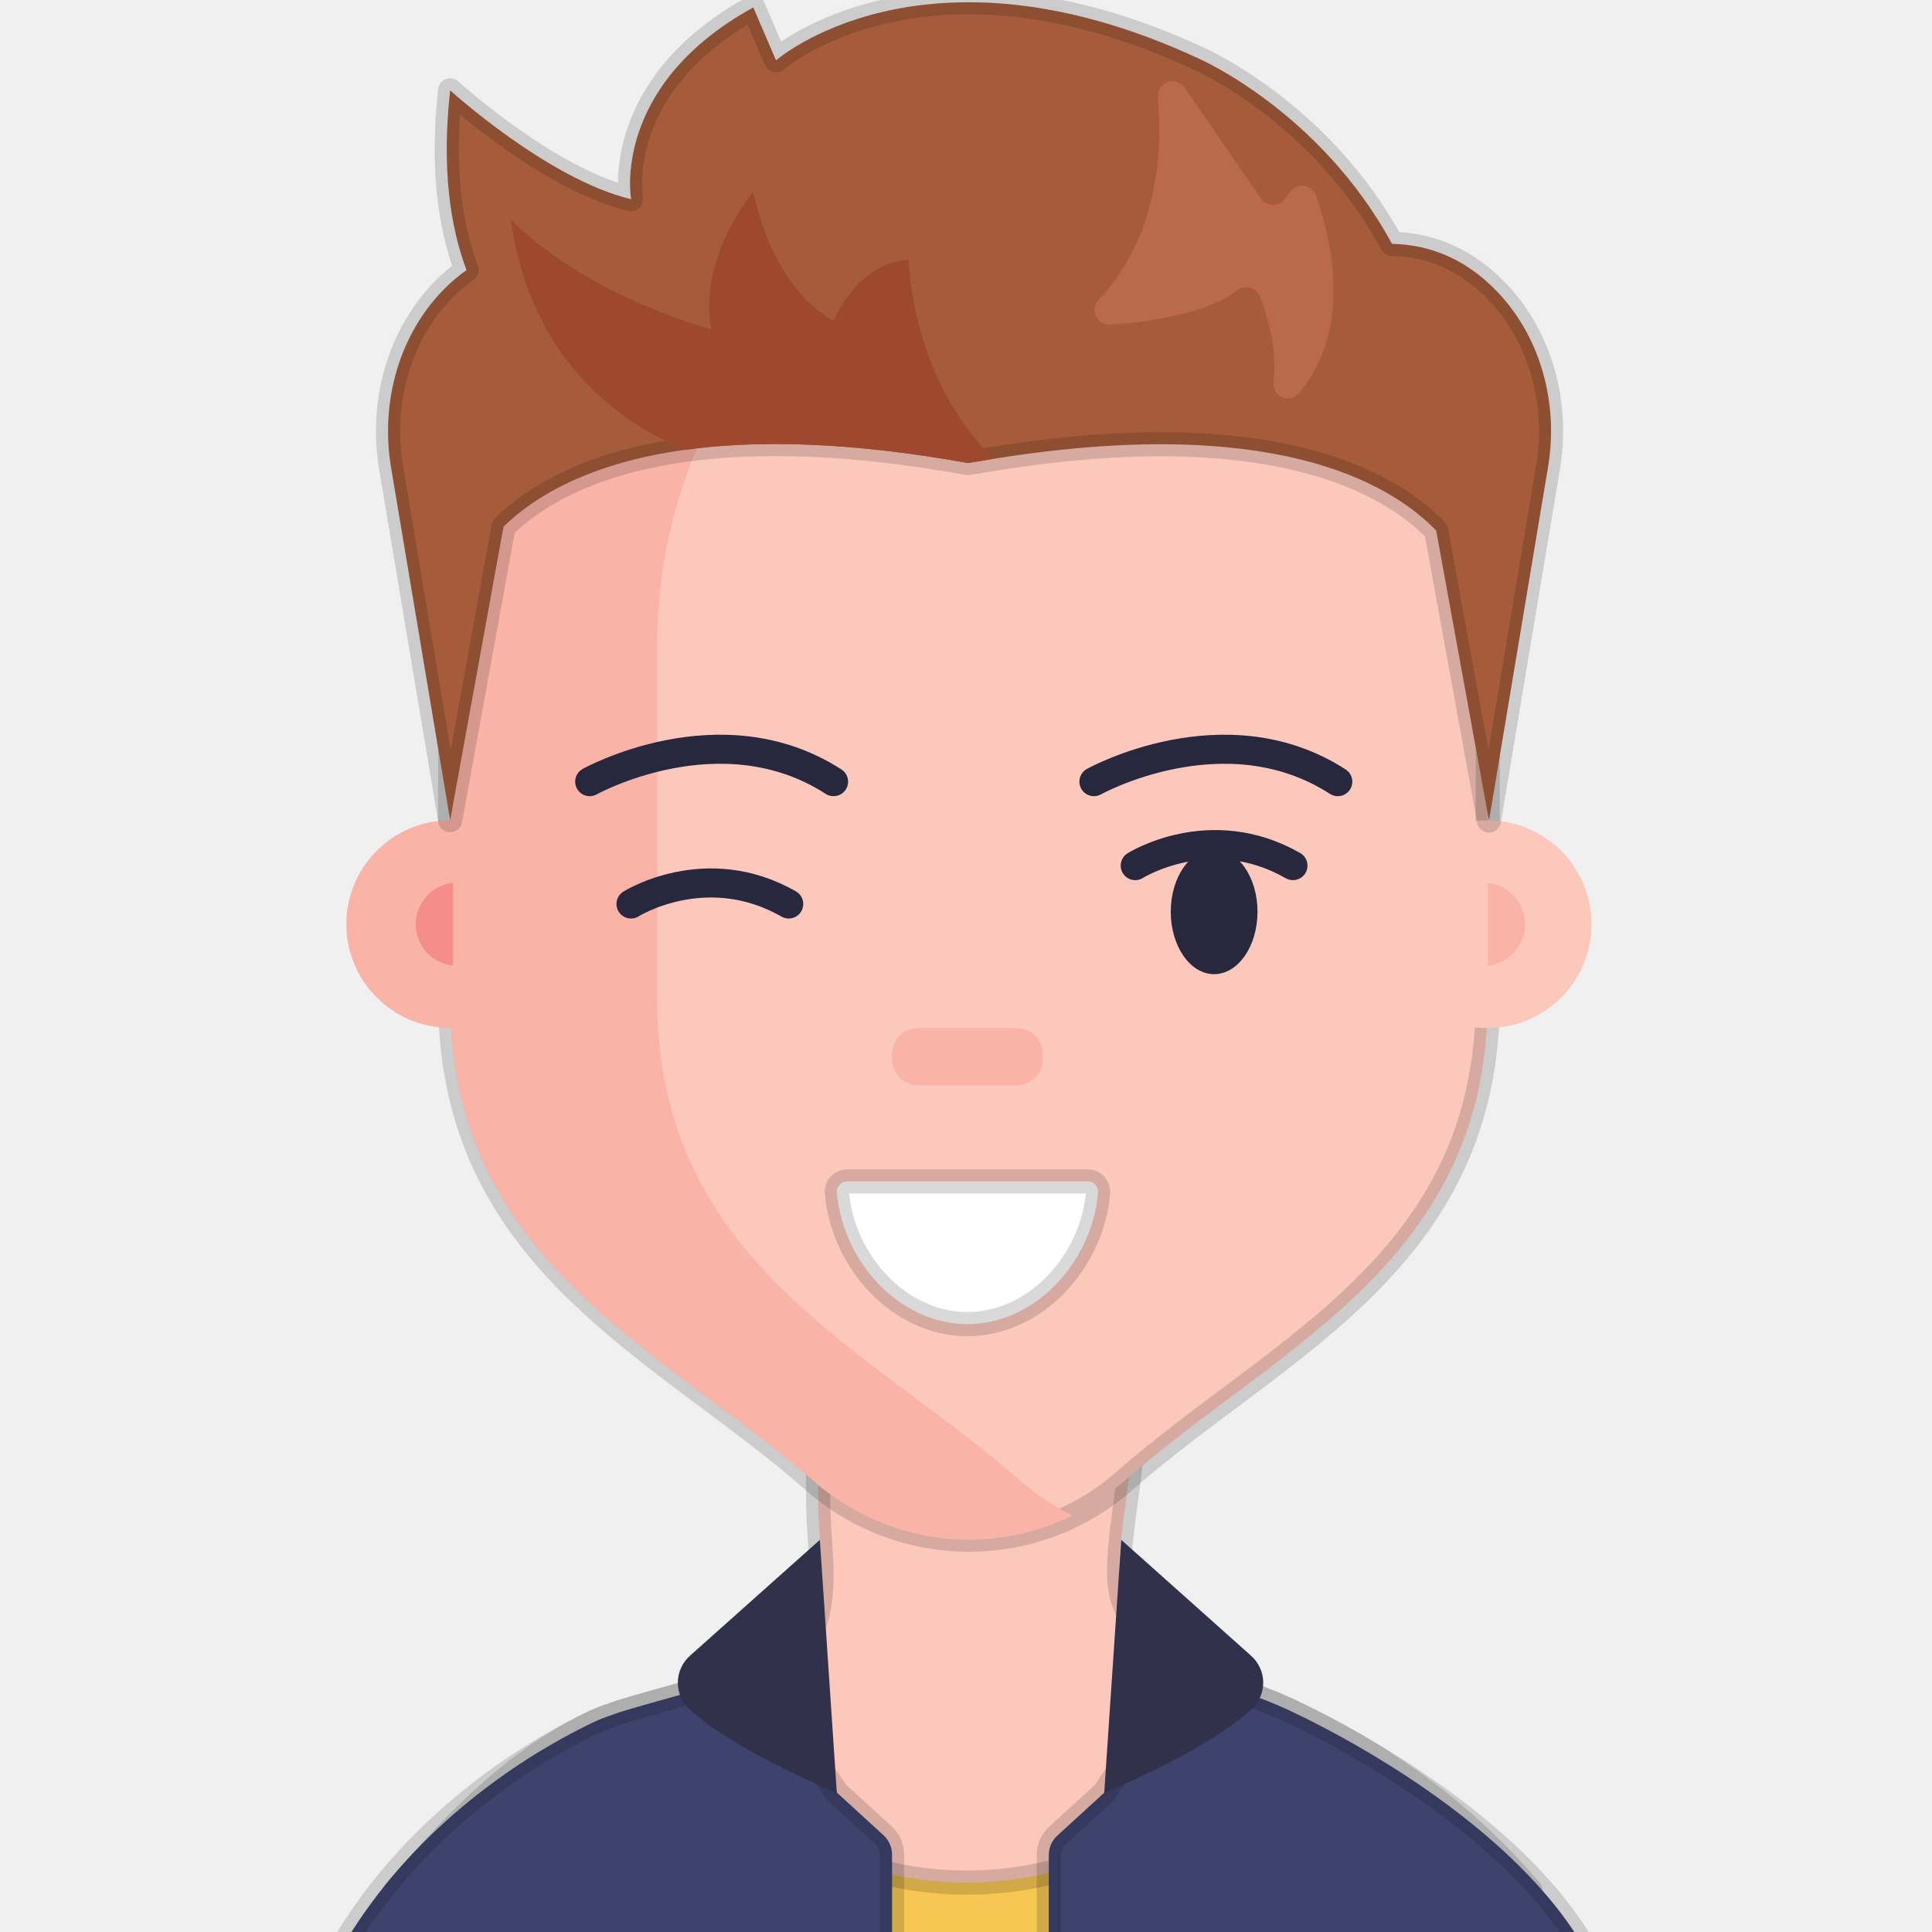
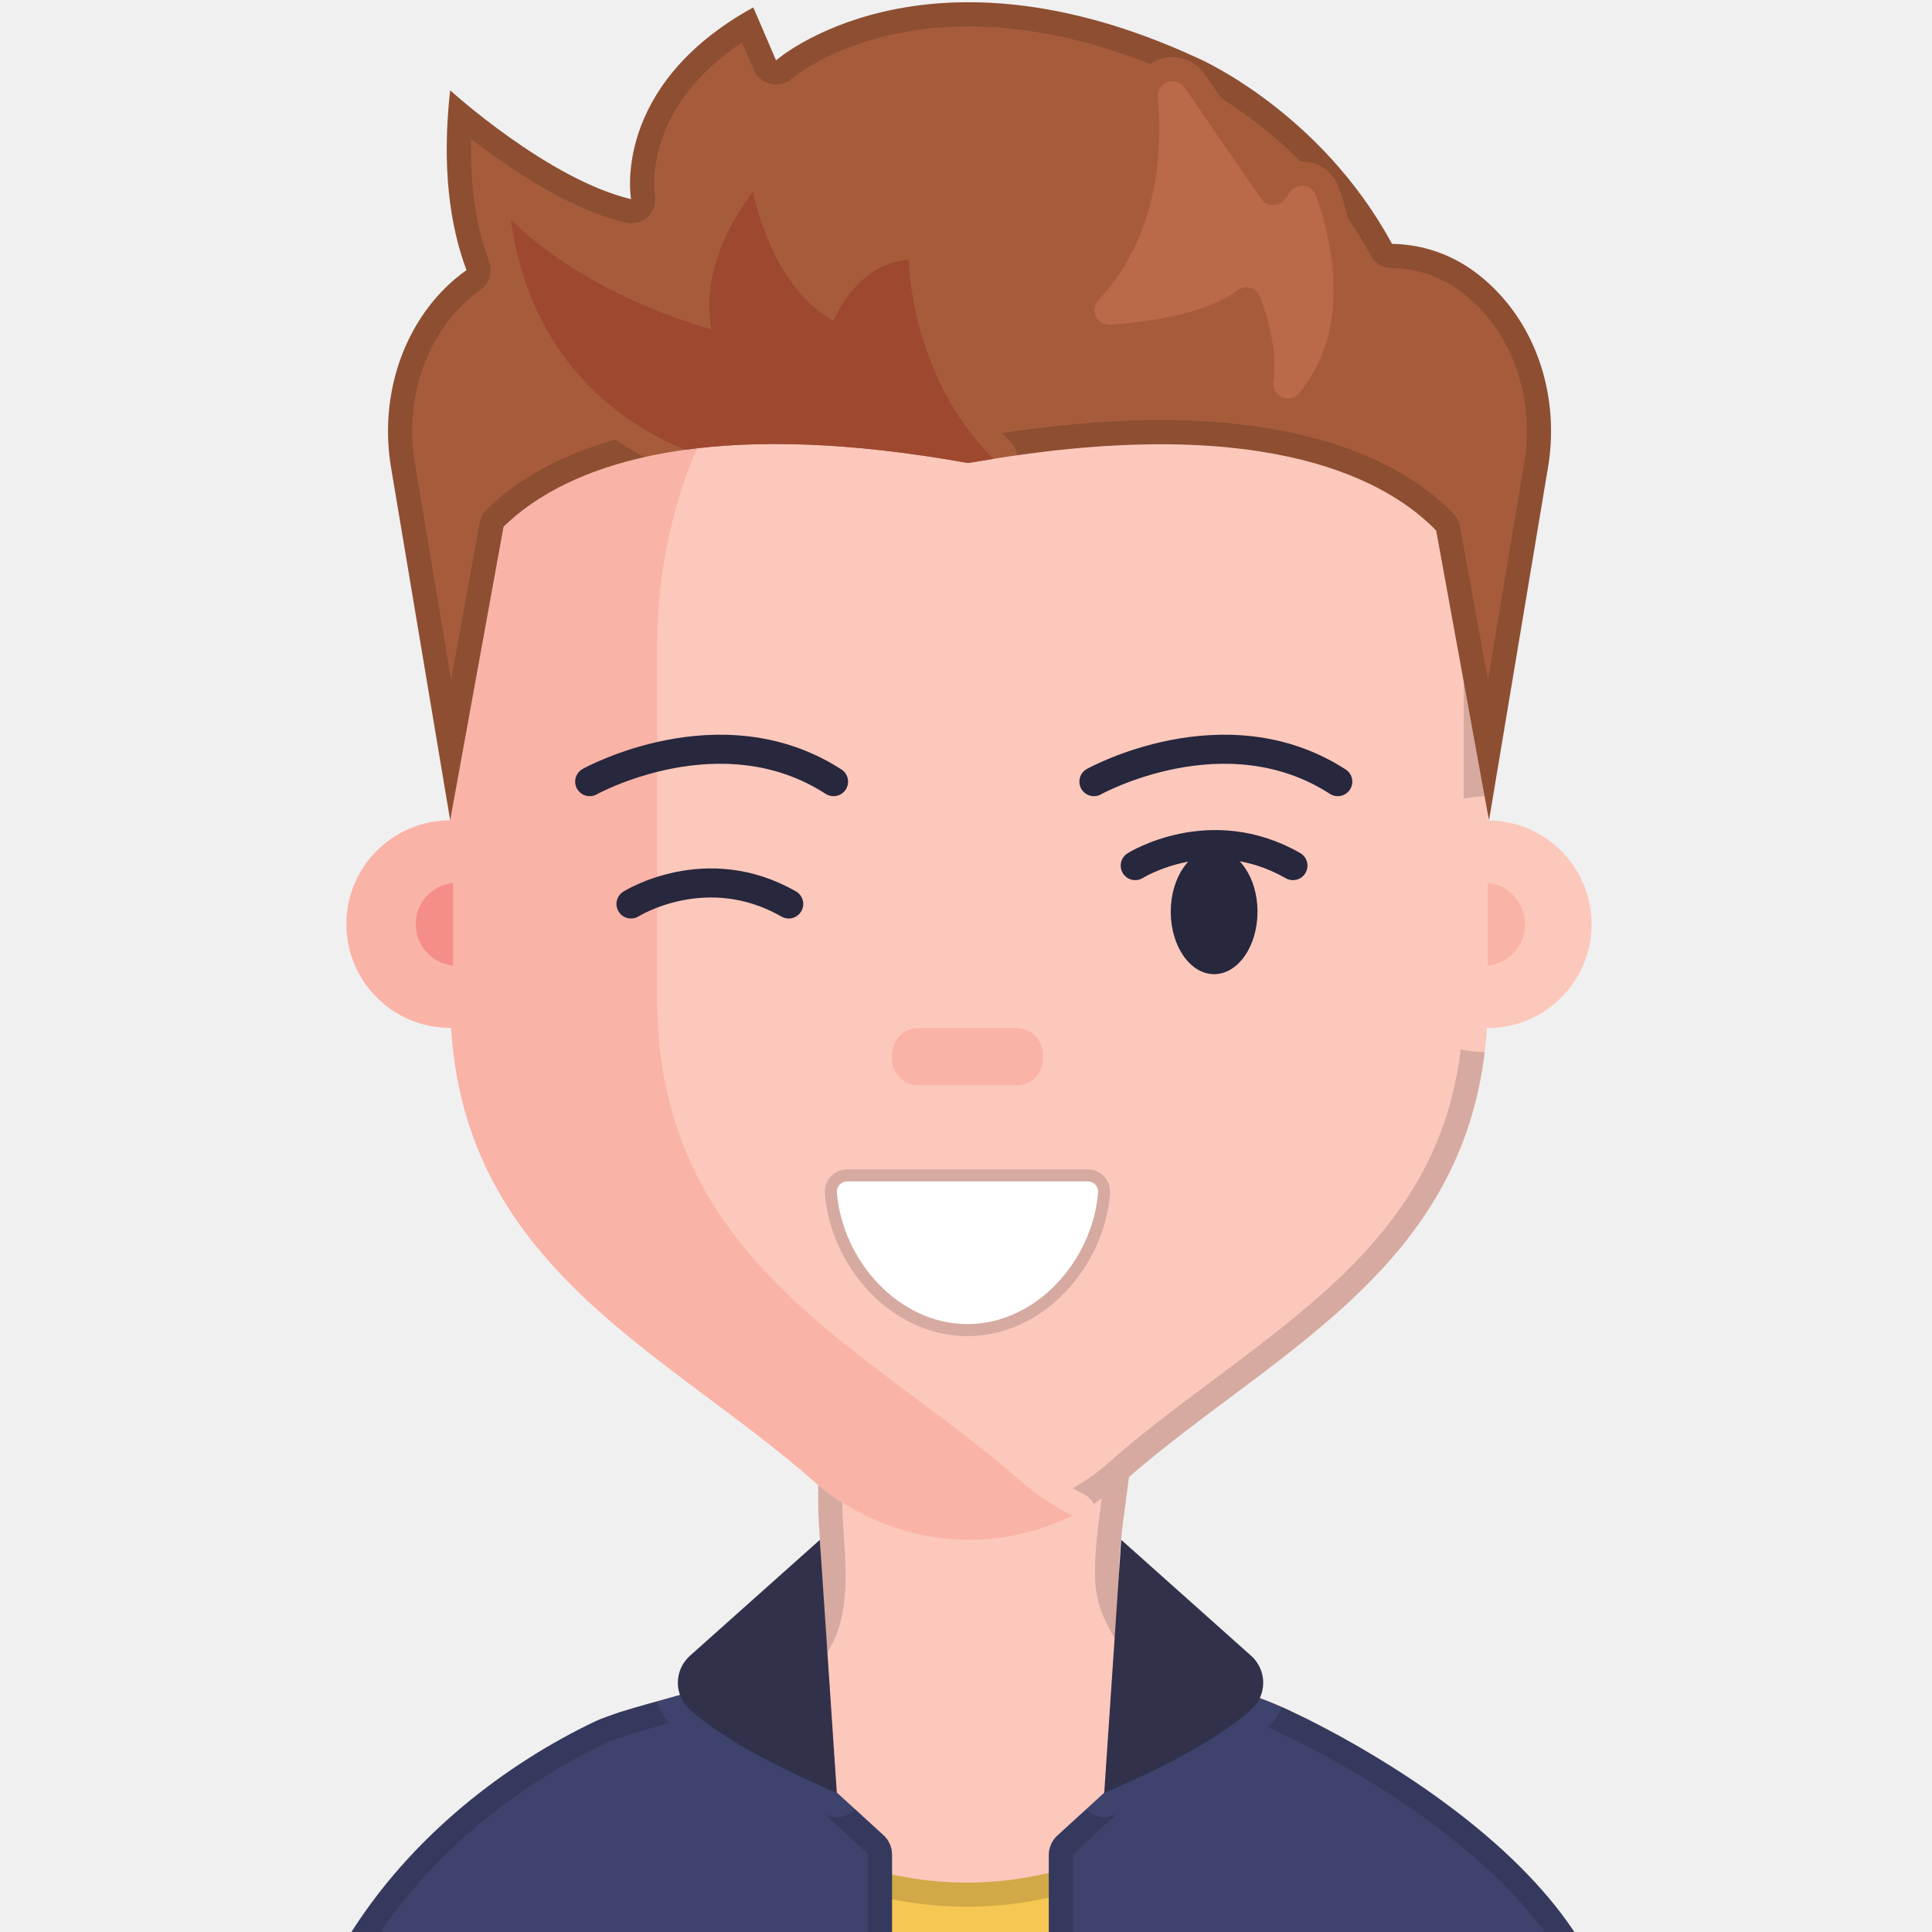
<svg xmlns="http://www.w3.org/2000/svg" id="Layer_1" viewBox="0 0 160 160">
  <defs>
    <style>.cls-1{fill:#fab3a7;}.cls-2{fill:#fcc8bc;}.cls-3{fill:none;stroke:#27273d;stroke-linecap:round;stroke-width:2.406px;}.cls-4{fill:#32314b;}.cls-5{fill:#9e4830;}.cls-6{fill:#3e436d;}.cls-7{fill:#fff;}.cls-8{fill:#a65c3b;}.cls-9{fill:#f6c752;}.cls-10{fill:#f58d89;}.cls-11{fill:#ba6949;}.cls-12{fill:#27273d;}</style>
  </defs>
  <g id="Avatars">
    <g id="Artboard">
      <g id="Men">
        <g id="Avatar-Users2_6">
          <g id="Icons">
-             <path id="Path" class="cls-2" d="M126.75,156.57c-.213.137-.426.268-.643.402-7.707,4.752-16.105,8.279-24.894,10.453-3.142.78-6.326,1.382-9.536,1.805l-.217.031c-.857.11-1.716.209-2.578.296-.674.069-1.349.128-2.025.179-.464.038-.928.069-1.392.1-1.81.11-3.632.165-5.466.165-1.403,0-2.796-.032-4.18-.096-.653-.031-1.299-.069-1.946-.113-.553-.038-1.1-.083-1.65-.131-1.068-.092-2.131-.206-3.19-.344-12.773-1.583-24.039-4.967-34.922-11.839-.464-.292-.928-.591-1.375-.89,4.579-5.156,9.312-10.587,16.552-14.025.285-.134.636-.272,1.048-.419.302-.107.626-.213.983-.344,1.375-.433,3.156-.914,5.005-1.437,2.138-.598,4.373-1.251,6.225-1.946,1.794-.67,3.231-1.375,3.878-2.124,1.695-1.966,1.698-4.995,1.533-7.906-.083-1.375-.199-2.702-.199-3.891v-1.533c-.138-8.738-1.306-6.119,5.473-8.391.252-.072.51-.124.77-.155,3.654-.54,17.218-1.224,18.7.155,1.375,1.286,1.213,4.39.794,7.762-.344,2.777-.859,5.73-.811,7.996v.027c-.012.795.113,1.586.371,2.337,1.162,2.984,2.98,4.513,5.228,5.603,1.784.873,3.843,1.468,6.064,2.32.773.292,1.561.615,2.372.99.076.034.144.065.217.107.908.423,1.798.866,2.657,1.32,7.116,3.737,12.705,8.308,17.153,13.537Z" stroke="#000" stroke-opacity="0.15" stroke-width="2" stroke-linejoin="round" />
-             <path id="Path-2" class="cls-2" d="M123.213,53.469v29.219c0,21.804-17.352,28.786-30.002,39.875-7.385,6.595-18.544,6.595-25.929,0-12.65-11.086-30.002-18.067-30.002-39.875v-29.511c.1-15.256,8.284-28.466,20.237-35.062.385-.217.78-.423,1.172-.619,4.524-2.297,9.488-3.598,14.558-3.816.516-.028,1.031-.038,1.554-.038h10.883c8.793.021,17.276,3.252,23.856,9.085,1.006.88,1.966,1.813,2.874,2.795,6.485,7.048,10.287,16.152,10.739,25.719h0c.041.753.062,1.488.062,2.228Z" stroke="#000" stroke-opacity="0.15" stroke-width="2" stroke-linejoin="round" />
-             <path id="Path-3" class="cls-1" d="M54.425,82.705v-29.236c0-20.869,15.125-37.995,34.375-39.679-1.031-.1-2.062-.144-3.135-.144h-10.862c-20.725,0-37.524,17.834-37.524,39.823v14.468c-4.746,0-8.594,3.848-8.594,8.594s3.848,8.594,8.594,8.594h.083c1.248,19.907,17.748,26.782,29.92,37.438,6.163,5.404,14.565,6.39,21.539,2.939-1.59-.782-3.069-1.77-4.4-2.939-12.65-11.072-29.996-18.061-29.996-39.858Z" />
-             <circle id="Oval" class="cls-2" cx="123.209" cy="76.541" r="8.597" />
+             <g fill="#fcc8bc">
+               <path d="M126.75,156.57c-.213.137-.426.268-.643.402-7.707,4.752-16.105,8.279-24.894,10.453-3.142.78-6.326,1.382-9.536,1.805l-.217.031c-.857.11-1.716.209-2.578.296-.674.069-1.349.128-2.025.179-.464.038-.928.069-1.392.1-1.81.11-3.632.165-5.466.165-1.403,0-2.796-.032-4.18-.096-.653-.031-1.299-.069-1.946-.113-.553-.038-1.1-.083-1.65-.131-1.068-.092-2.131-.206-3.19-.344-12.773-1.583-24.039-4.967-34.922-11.839-.464-.292-.928-.591-1.375-.89,4.579-5.156,9.312-10.587,16.552-14.025.285-.134.636-.272,1.048-.419.302-.107.626-.213.983-.344,1.375-.433,3.156-.914,5.005-1.437,2.138-.598,4.373-1.251,6.225-1.946,1.794-.67,3.231-1.375,3.878-2.124,1.695-1.966,1.698-4.995,1.533-7.906-.083-1.375-.199-2.702-.199-3.891v-1.533c-.138-8.738-1.306-6.119,5.473-8.391.252-.072.51-.124.77-.155,3.654-.54,17.218-1.224,18.7.155,1.375,1.286,1.213,4.39.794,7.762-.344,2.777-.859,5.73-.811,7.996v.027c-.012.795.113,1.586.371,2.337,1.162,2.984,2.98,4.513,5.228,5.603,1.784.873,3.843,1.468,6.064,2.32.773.292,1.561.615,2.372.99.076.034.144.065.217.107.908.423,1.798.866,2.657,1.32,7.116,3.737,12.705,8.308,17.153,13.537Z" id="ab0" />
+             </g>
+             <mask id="am0" maskUnits="userSpaceOnUse" x="0" y="0" width="160" height="160">
+               <use href="#ab0" fill="#fff" />
+             </mask>
+             <use href="#ab0" fill="none" stroke="#000" stroke-opacity="0.15" stroke-width="4" stroke-linejoin="round" mask="url(#am0)" />
+             <g fill="#fcc8bc">
+               <path d="M123.213,53.469v29.219c0,21.804-17.352,28.786-30.002,39.875-7.385,6.595-18.544,6.595-25.929,0-12.65-11.086-30.002-18.067-30.002-39.875v-29.511c.1-15.256,8.284-28.466,20.237-35.062.385-.217.78-.423,1.172-.619,4.524-2.297,9.488-3.598,14.558-3.816.516-.028,1.031-.038,1.554-.038h10.883c8.793.021,17.276,3.252,23.856,9.085,1.006.88,1.966,1.813,2.874,2.795,6.485,7.048,10.287,16.152,10.739,25.719h0c.041.753.062,1.488.062,2.228Z" id="ab1" />
+             </g>
+             <mask id="am1" maskUnits="userSpaceOnUse" x="0" y="0" width="160" height="160">
+               <use href="#ab1" fill="#fff" />
+               <use href="#ab2" fill="#000" stroke="#000" stroke-width="4" stroke-linejoin="round" />
+               <use href="#ab3" fill="#000" stroke="#000" stroke-width="4" stroke-linejoin="round" />
+               <use href="#ab10" fill="#000" stroke="#000" stroke-width="4" stroke-linejoin="round" />
+             </mask>
+             <use href="#ab1" fill="none" stroke="#000" stroke-opacity="0.15" stroke-width="4" stroke-linejoin="round" mask="url(#am1)" />
+             <g fill="#fab3a7">
+               <path d="M54.425,82.705v-29.236c0-20.869,15.125-37.995,34.375-39.679-1.031-.1-2.062-.144-3.135-.144h-10.862c-20.725,0-37.524,17.834-37.524,39.823v14.468c-4.746,0-8.594,3.848-8.594,8.594s3.848,8.594,8.594,8.594h.083c1.248,19.907,17.748,26.782,29.92,37.438,6.163,5.404,14.565,6.39,21.539,2.939-1.59-.782-3.069-1.77-4.4-2.939-12.65-11.072-29.996-18.061-29.996-39.858Z" id="ab2" />
+             </g>
+             <g fill="#fcc8bc">
+               <circle cx="123.209" cy="76.541" r="8.597" id="ab3" />
+             </g>
            <path id="Path-4" class="cls-3" d="M48.836,64.733s10.838-6.04,20.195,0" />
            <path id="Path-5" class="cls-3" d="M90.594,64.733s10.838-6.04,20.195,0" />
            <ellipse id="Oval-2" class="cls-12" cx="100.549" cy="75.506" rx="3.592" ry="5.17" />
            <rect id="Rectangle" class="cls-1" x="73.874" y="85.142" width="12.492" height="4.737" rx="2.172" ry="2.172" />
            <path id="Path-6" class="cls-3" d="M52.256,74.864s6.208-3.919,13.062,0" />
            <path id="Path-7" class="cls-3" d="M94.015,71.687s6.208-3.919,13.062,0" />
-             <path id="Path-8" class="cls-10" d="M37.523,73.121c-1.757.176-3.094,1.655-3.094,3.42s1.337,3.244,3.094,3.42v-6.841Z" />
+             <g fill="#f58d89">
+               <path d="M37.523,73.121c-1.757.176-3.094,1.655-3.094,3.42s1.337,3.244,3.094,3.42v-6.841Z" id="ab10" />
+             </g>
            <path id="Path-9" class="cls-1" d="M123.209,79.961c1.757-.176,3.094-1.655,3.094-3.42s-1.337-3.244-3.094-3.42v6.841Z" />
-             <path id="Path-10" class="cls-7" d="M70.148,97.84c-.236 0-.461.099-.621.273-.16.174-.24.406-.221.642.461,5.658,5.125,10.9,10.814,10.9h0c5.689,0,10.357-5.242,10.818-10.9.018-.235-.062-.467-.222-.641-.16-.173-.384-.273-.62-.274h-19.948Z" stroke="#000" stroke-opacity="0.15" stroke-width="2" stroke-linejoin="round" />
-             <path id="Path-11" class="cls-8" d="M128.201,38.687l-4.888,29.257-4.373-24.001c-3.877-4.022-13.64-9.649-36.664-5.943-.688.11-1.403.23-2.118.344-10.007-1.801-17.634-1.894-23.43-1.093-8.078,1.117-12.595,3.977-15.029,6.37l-4.417,24.3-4.898-29.219c-.914-5.466.712-11.137,4.531-14.895.533-.525,1.108-1.005,1.719-1.437-1.375-3.671-2.062-8.508-1.354-14.888,0,0,8.109,7.38,14.984,9.013,0,0-1.719-9.357,10.12-15.881l1.884,4.386s12.196-10.722,34.983-.162c0,0,10.082,4.376,16.029,15.359,3.871.076,6.744,1.849,8.834,4.087,3.513,3.747,4.964,9.185,4.087,14.403Z" stroke="#000" stroke-opacity="0.15" stroke-width="2" stroke-linejoin="round" />
-             <path id="Path-12" class="cls-5" d="M82.276,38c-.688.11-1.403.23-2.118.344-10.007-1.801-17.634-1.894-23.43-1.093-5.345-2.214-12.794-7.367-14.438-19.109,0,0,5.139,5.775,16.651,9.147,0,0-1.482-5.026,3.438-11.419,0,0,1.375,7.807,6.652,10.697,0,0,1.898-4.812,6.229-5.057,0,.024.093,9.615,7.016,16.49Z" />
-             <path id="Path-13" class="cls-11" d="M95.892,8.039c.416,4.744-.062,11.615-4.902,16.792-.356.361-.451.905-.237,1.364.214.46.691.738,1.196.698,3.211-.227,7.906-.894,10.515-2.839.301-.236.697-.317,1.066-.217s.671.367.814.723c.653,1.698,1.461,4.469,1.114,7.085-.06.537.243,1.05.743,1.256s1.076.057,1.413-.366c2.324-2.836,4.273-7.906,1.375-16.345-.148-.426-.52-.734-.966-.802-.446-.067-.892.118-1.159.482l-.45.612c-.233.316-.604.5-.996.494-.392-.006-.758-.202-.98-.525l-6.339-9.202c-.313-.452-.89-.637-1.407-.451s-.845.695-.8,1.242Z" />
-             <path id="Path-14" class="cls-9" d="M91.45,153.624v15.637c-.857.11-1.716.209-2.578.296-.674.069-1.349.128-2.025.179-.464.038-.928.069-1.392.1-1.804.11-3.622.165-5.455.165-1.403,0-2.796-.032-4.18-.096-.653-.031-1.299-.069-1.946-.113-.553-.038-1.1-.083-1.65-.131-1.068-.092-2.131-.206-3.19-.344v-15.692c1.543.729,3.168,1.272,4.84,1.616,4.279.934,8.714.888,12.973-.134,1.569-.379,3.107-.874,4.603-1.482Z" stroke="#000" stroke-opacity="0.15" stroke-width="2" stroke-linejoin="round" />
-             <path id="Path-15" class="cls-6" d="M73.875,153.613v16.177c-.554-.038-1.1-.083-1.65-.131-1.068-.092-2.131-.206-3.19-.344-12.773-1.583-28.039-.967-38.922-7.839-.464-.292-.928-.591-1.375-.89,5.263-8.587,13.312-14.587,20.552-18.025.285-.134.636-.272,1.048-.419.302-.107.626-.213.983-.344,1.375-.433,3.156-.914,5.005-1.437,2.138-.598,4.373-1.251,6.225-1.946l6.758,10.041,3.86,3.53c.456.416.713,1.008.705,1.626Z" stroke="#000" stroke-opacity="0.15" stroke-width="2" stroke-linejoin="round" />
-             <path id="Path-16" class="cls-6" d="M130.75,160.57c-.213.137-.426.268-.643.402-7.707,4.752-20.105,4.279-28.894,6.453-3.142.78-6.326,1.382-9.536,1.805l-.217.031c-.857.11-1.716.209-2.578.296-.674.069-1.349.128-2.025.179v-16.122c.002-.608.259-1.188.708-1.598l3.86-3.53.034-.052,6.813-10.123c1.784.873,3.843,1.468,6.064,2.32.773.292,1.561.615,2.372.99.076.034.144.065.217.107.908.423,1.798.866,2.657,1.32,7.129,3.723,16.417,9.953,21.167,17.523Z" stroke="#000" stroke-opacity="0.15" stroke-width="2" stroke-linejoin="round" />
-             <path id="Path-17" class="cls-4" d="M67.897,127.523l-10.756,9.598c-.634.563-.999,1.368-1.005,2.215-.006.848.348,1.658.974,2.229,1.812,1.636,5.335,3.981,12.193,6.92l-1.406-20.962Z" />
-             <path id="Path-18" class="cls-4" d="M92.856,127.523l10.753,9.598c.634.563.999,1.368,1.005,2.215.006.848-.348,1.658-.974,2.229-1.812,1.636-5.335,3.981-12.193,6.92l1.409-20.962Z" />
+             <use href="#ab12" fill="none" stroke="#000" stroke-opacity="0.15" stroke-width="2" stroke-linejoin="round" />
+             <g fill="#fff">
+               <path d="M70.148,97.84c-.236 0-.461.099-.621.273-.16.174-.24.406-.221.642.461,5.658,5.125,10.9,10.814,10.9h0c5.689,0,10.357-5.242,10.818-10.9.018-.235-.062-.467-.222-.641-.16-.173-.384-.273-.62-.274h-19.948Z" id="ab12" />
+             </g>
+             <g fill="#a65c3b">
+               <path d="M128.201,38.687l-4.888,29.257-4.373-24.001c-3.877-4.022-13.64-9.649-36.664-5.943-.688.11-1.403.23-2.118.344-10.007-1.801-17.634-1.894-23.43-1.093-8.078,1.117-12.595,3.977-15.029,6.37l-4.417,24.3-4.898-29.219c-.914-5.466.712-11.137,4.531-14.895.533-.525,1.108-1.005,1.719-1.437-1.375-3.671-2.062-8.508-1.354-14.888,0,0,8.109,7.38,14.984,9.013,0,0-1.719-9.357,10.12-15.881l1.884,4.386s12.196-10.722,34.983-.162c0,0,10.082,4.376,16.029,15.359,3.871.076,6.744,1.849,8.834,4.087,3.513,3.747,4.964,9.185,4.087,14.403Z" id="ab13" />
+             </g>
+             <mask id="am13" maskUnits="userSpaceOnUse" x="0" y="0" width="160" height="160">
+               <use href="#ab13" fill="#fff" />
+               <use href="#ab14" fill="#000" stroke="#000" stroke-width="4" stroke-linejoin="round" />
+               <use href="#ab15" fill="#000" stroke="#000" stroke-width="4" stroke-linejoin="round" />
+             </mask>
+             <use href="#ab13" fill="none" stroke="#000" stroke-opacity="0.15" stroke-width="4" stroke-linejoin="round" mask="url(#am13)" />
+             <g fill="#9e4830">
+               <path d="M82.276,38c-.688.11-1.403.23-2.118.344-10.007-1.801-17.634-1.894-23.43-1.093-5.345-2.214-12.794-7.367-14.438-19.109,0,0,5.139,5.775,16.651,9.147,0,0-1.482-5.026,3.438-11.419,0,0,1.375,7.807,6.652,10.697,0,0,1.898-4.812,6.229-5.057,0,.024.093,9.615,7.016,16.49Z" id="ab14" />
+             </g>
+             <g fill="#ba6949">
+               <path d="M95.892,8.039c.416,4.744-.062,11.615-4.902,16.792-.356.361-.451.905-.237,1.364.214.46.691.738,1.196.698,3.211-.227,7.906-.894,10.515-2.839.301-.236.697-.317,1.066-.217s.671.367.814.723c.653,1.698,1.461,4.469,1.114,7.085-.06.537.243,1.05.743,1.256s1.076.057,1.413-.366c2.324-2.836,4.273-7.906,1.375-16.345-.148-.426-.52-.734-.966-.802-.446-.067-.892.118-1.159.482l-.45.612c-.233.316-.604.5-.996.494-.392-.006-.758-.202-.98-.525l-6.339-9.202c-.313-.452-.89-.637-1.407-.451s-.845.695-.8,1.242Z" id="ab15" />
+             </g>
+             <g fill="#f6c752">
+               <path d="M91.45,153.624v15.637c-.857.11-1.716.209-2.578.296-.674.069-1.349.128-2.025.179-.464.038-.928.069-1.392.1-1.804.11-3.622.165-5.455.165-1.403,0-2.796-.032-4.18-.096-.653-.031-1.299-.069-1.946-.113-.553-.038-1.1-.083-1.65-.131-1.068-.092-2.131-.206-3.19-.344v-15.692c1.543.729,3.168,1.272,4.84,1.616,4.279.934,8.714.888,12.973-.134,1.569-.379,3.107-.874,4.603-1.482Z" id="ab16" />
+             </g>
+             <mask id="am16" maskUnits="userSpaceOnUse" x="0" y="0" width="160" height="160">
+               <use href="#ab16" fill="#fff" />
+             </mask>
+             <use href="#ab16" fill="none" stroke="#000" stroke-opacity="0.15" stroke-width="4" stroke-linejoin="round" mask="url(#am16)" />
+             <g fill="#3e436d">
+               <path d="M73.875,153.613v16.177c-.554-.038-1.1-.083-1.65-.131-1.068-.092-2.131-.206-3.19-.344-12.773-1.583-28.039-.967-38.922-7.839-.464-.292-.928-.591-1.375-.89,5.263-8.587,13.312-14.587,20.552-18.025.285-.134.636-.272,1.048-.419.302-.107.626-.213.983-.344,1.375-.433,3.156-.914,5.005-1.437,2.138-.598,4.373-1.251,6.225-1.946l6.758,10.041,3.86,3.53c.456.416.713,1.008.705,1.626Z" id="ab17" />
+             </g>
+             <mask id="am17" maskUnits="userSpaceOnUse" x="0" y="0" width="160" height="160">
+               <use href="#ab17" fill="#fff" />
+               <use href="#ab19" fill="#000" stroke="#000" stroke-width="4" stroke-linejoin="round" />
+             </mask>
+             <use href="#ab17" fill="none" stroke="#000" stroke-opacity="0.15" stroke-width="4" stroke-linejoin="round" mask="url(#am17)" />
+             <g fill="#3e436d">
+               <path d="M130.75,160.57c-.213.137-.426.268-.643.402-7.707,4.752-20.105,4.279-28.894,6.453-3.142.78-6.326,1.382-9.536,1.805l-.217.031c-.857.11-1.716.209-2.578.296-.674.069-1.349.128-2.025.179v-16.122c.002-.608.259-1.188.708-1.598l3.86-3.53.034-.052,6.813-10.123c1.784.873,3.843,1.468,6.064,2.32.773.292,1.561.615,2.372.99.076.034.144.065.217.107.908.423,1.798.866,2.657,1.32,7.129,3.723,16.417,9.953,21.167,17.523Z" id="ab18" />
+             </g>
+             <mask id="am18" maskUnits="userSpaceOnUse" x="0" y="0" width="160" height="160">
+               <use href="#ab18" fill="#fff" />
+               <use href="#ab20" fill="#000" stroke="#000" stroke-width="4" stroke-linejoin="round" />
+             </mask>
+             <use href="#ab18" fill="none" stroke="#000" stroke-opacity="0.15" stroke-width="4" stroke-linejoin="round" mask="url(#am18)" />
+             <g fill="#32314b">
+               <path d="M67.897,127.523l-10.756,9.598c-.634.563-.999,1.368-1.005,2.215-.006.848.348,1.658.974,2.229,1.812,1.636,5.335,3.981,12.193,6.92l-1.406-20.962Z" id="ab19" />
+             </g>
+             <g fill="#32314b">
+               <path d="M92.856,127.523l10.753,9.598c.634.563.999,1.368,1.005,2.215.006.848-.348,1.658-.974,2.229-1.812,1.636-5.335,3.981-12.193,6.92l1.409-20.962Z" id="ab20" />
+             </g>
          </g>
        </g>
      </g>
    </g>
  </g>
</svg>
